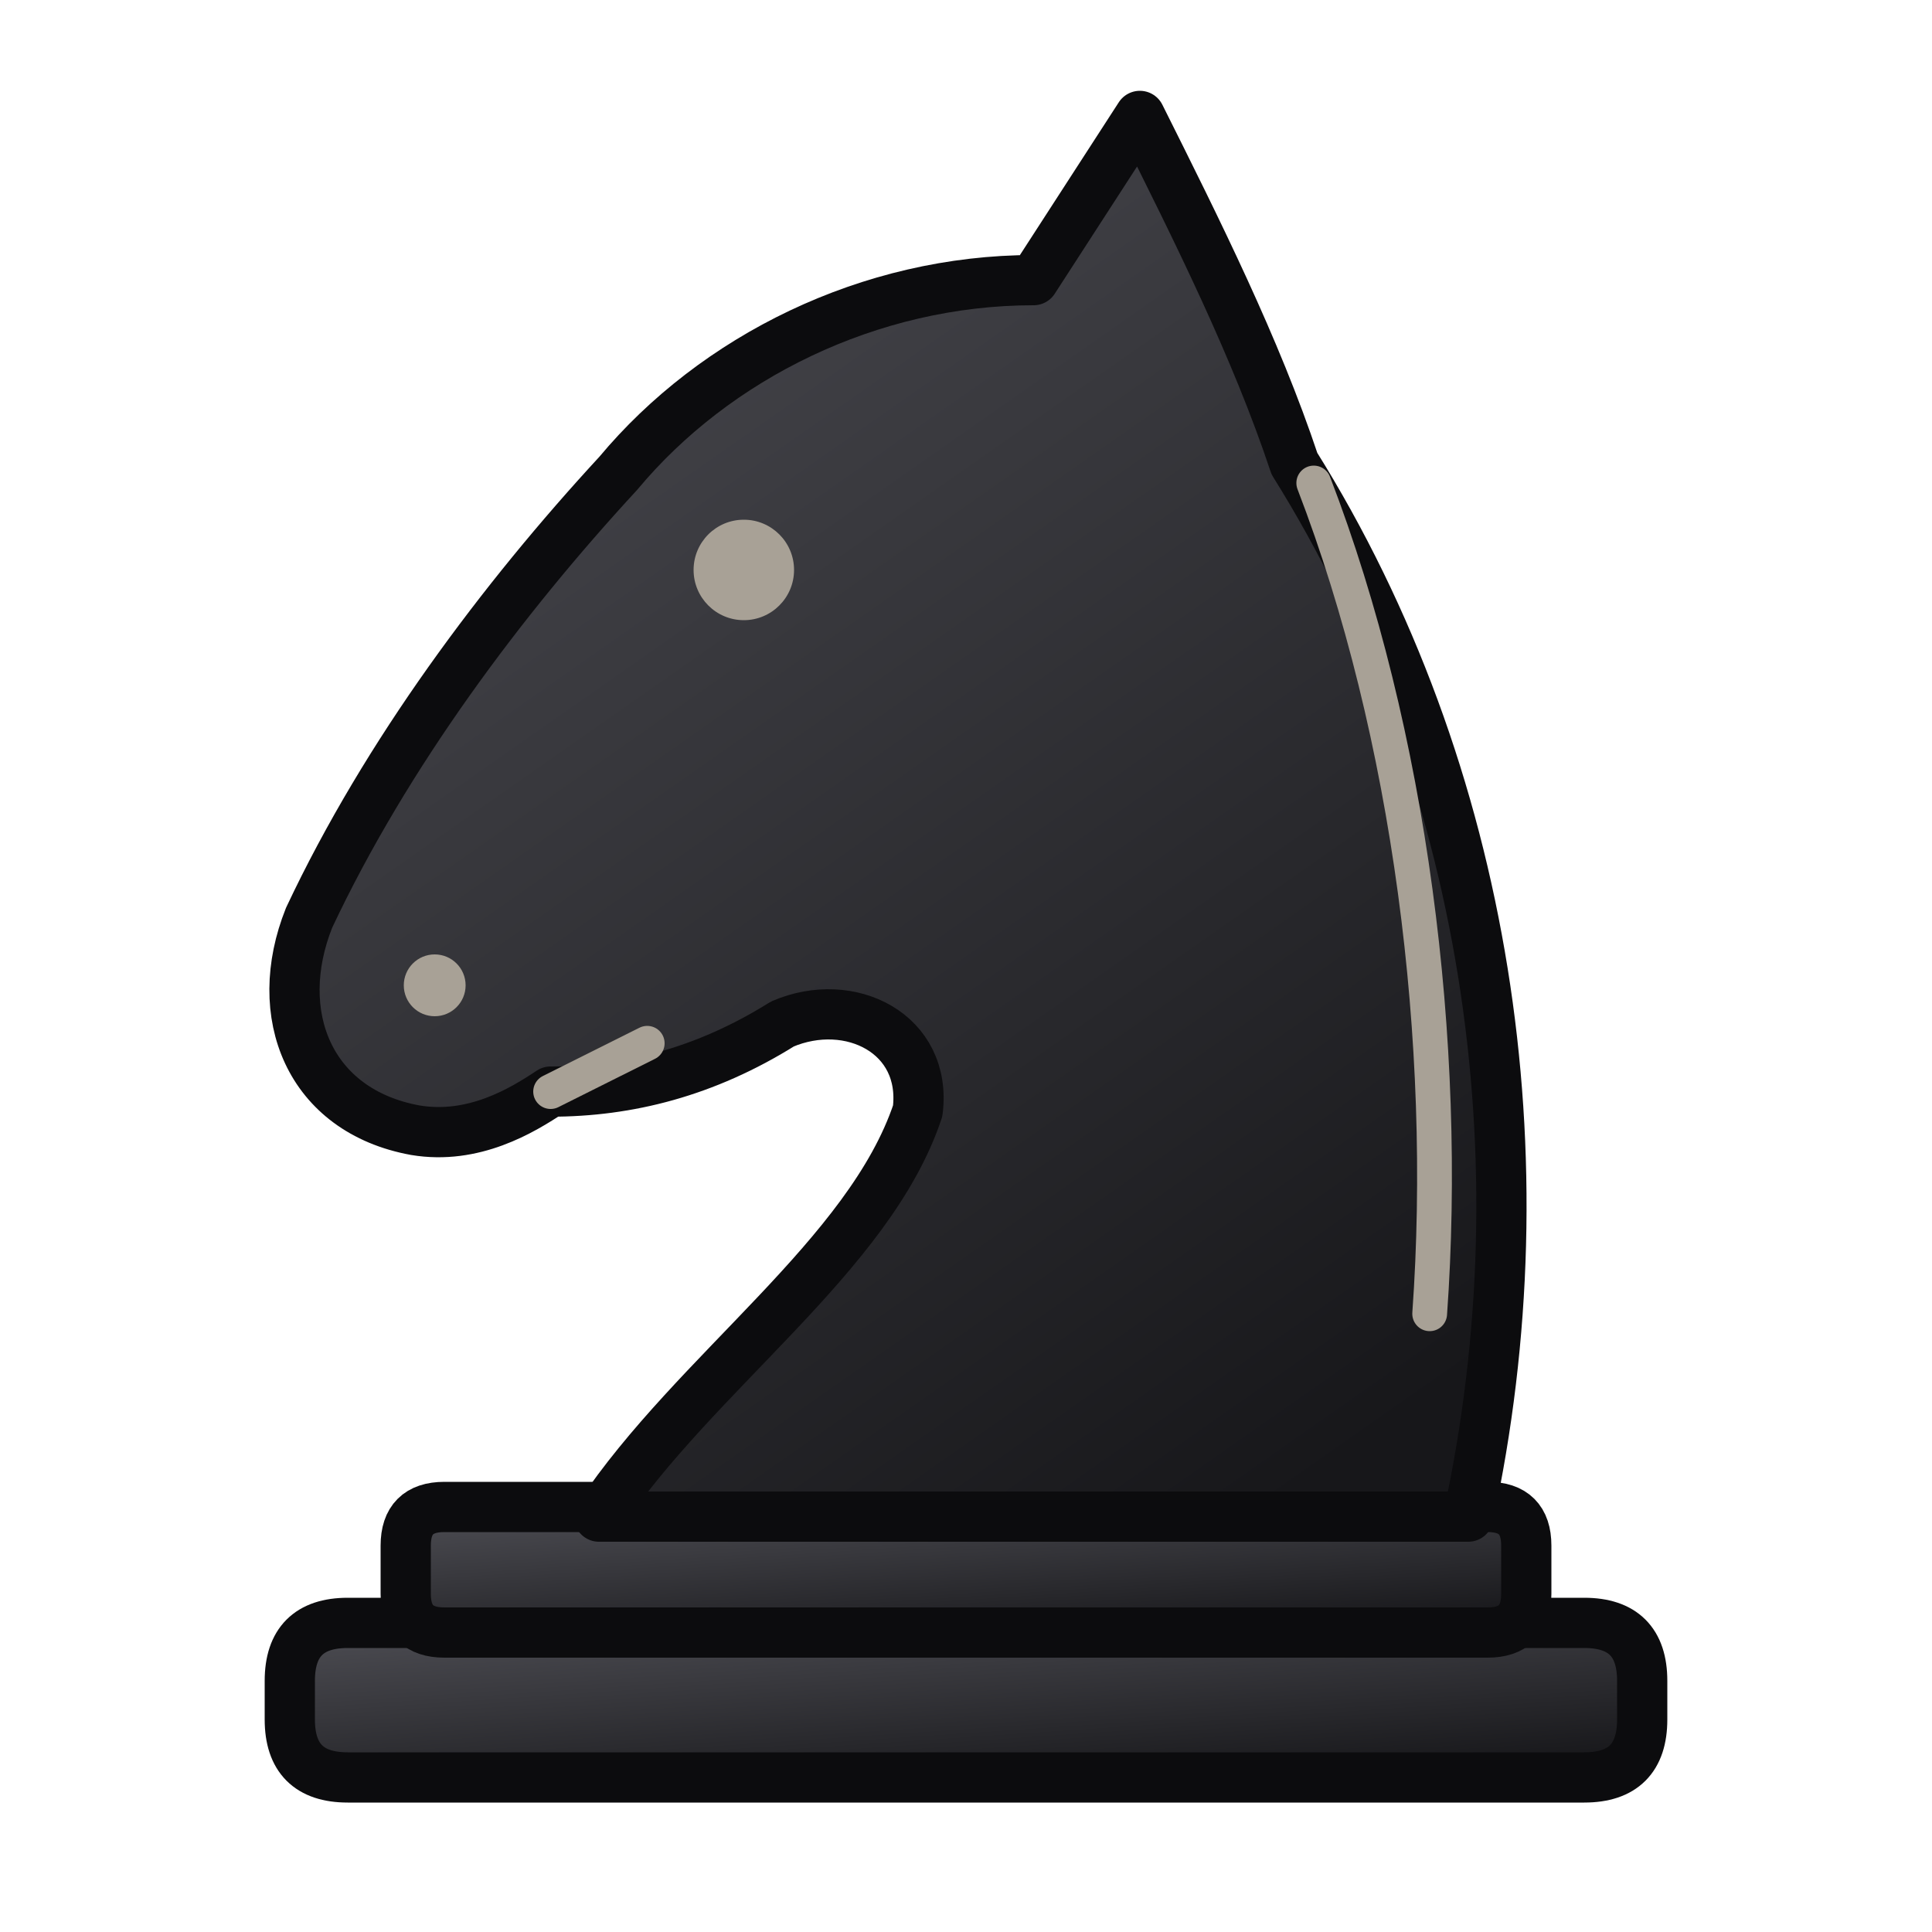
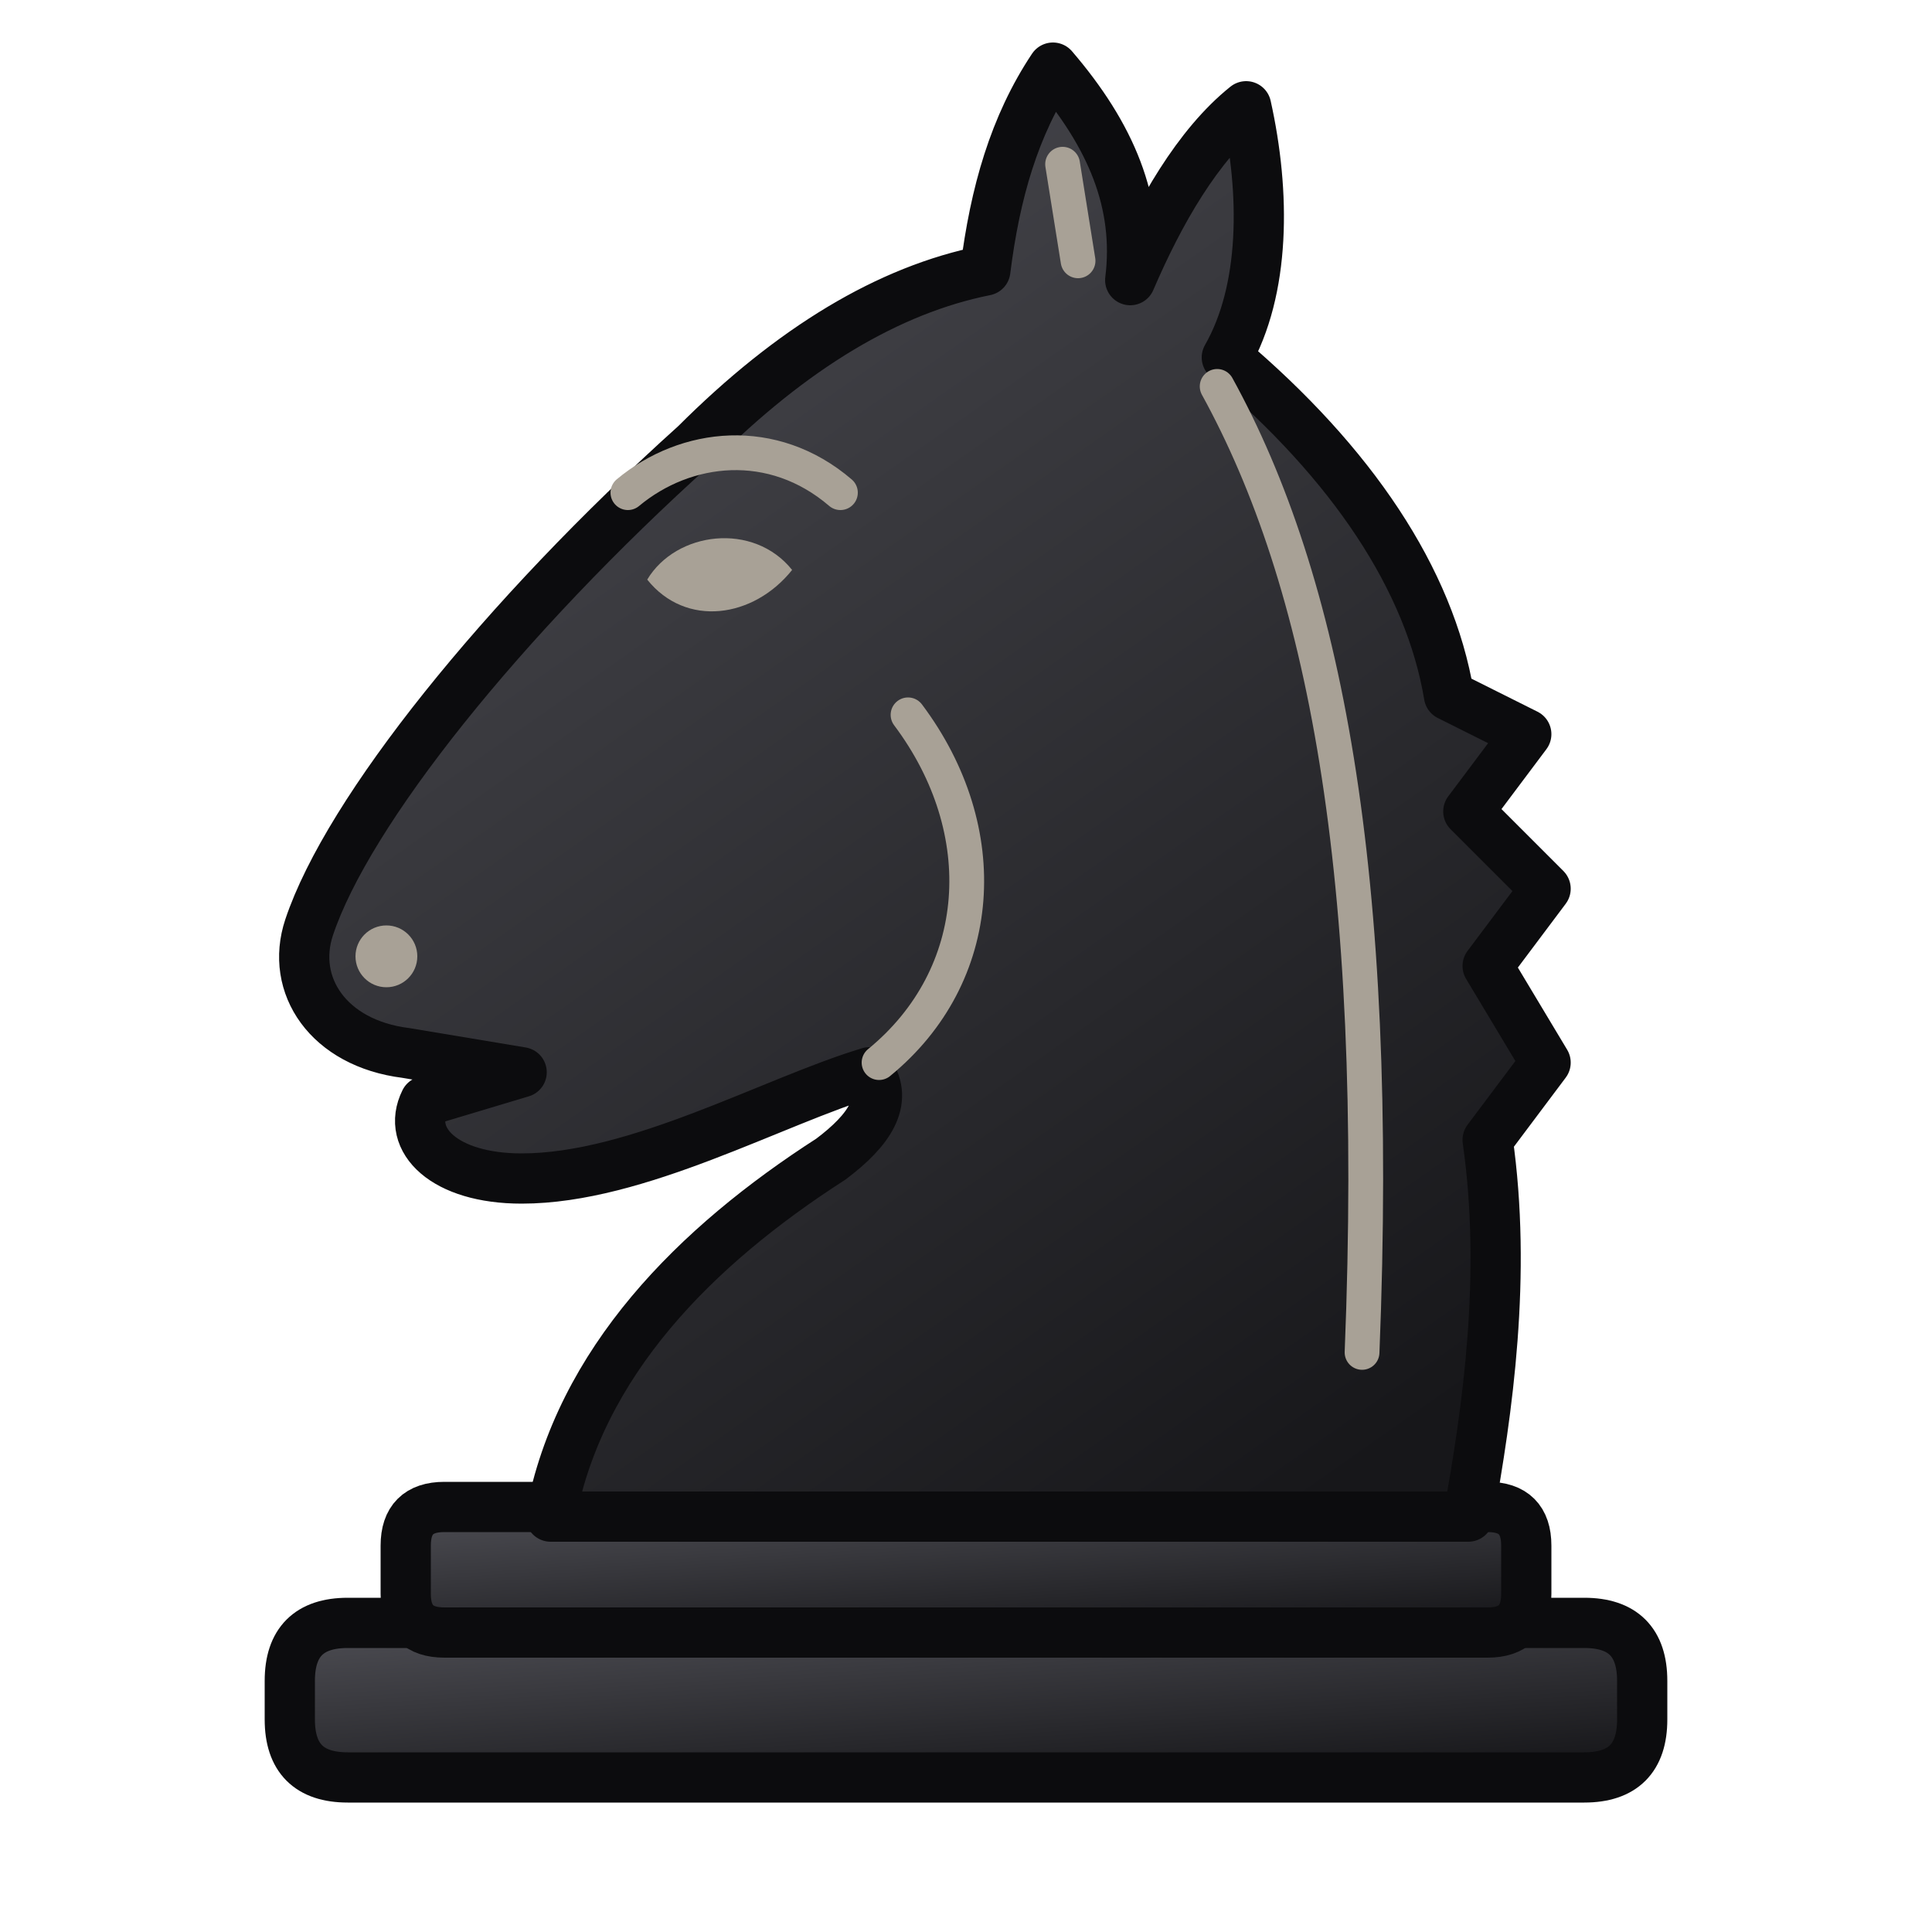
<svg xmlns="http://www.w3.org/2000/svg" viewBox="0 0 100 100">
  <defs>
    <linearGradient id="gbn" x1="0.2" y1="0" x2="0.8" y2="1">
      <stop offset="0" stop-color="#4a4a50" />
      <stop offset="1" stop-color="#17171a" />
    </linearGradient>
  </defs>
  <path d="M18 84 H82 Q85 84 85 87 V89 Q85 92 82 92 H18 Q15 92 15 89 V87 Q15 84 18 84 Z" fill="url(#gbn)" stroke="#0c0c0e" stroke-width="2.6" stroke-linejoin="round" />
  <path d="M23 78 H77 Q79 78 79 80 V82.5 Q79 84.5 77 84.5 H23 Q21 84.5 21 82.5 V80 Q21 78 23 78 Z" fill="url(#gbn)" stroke="#0c0c0e" stroke-width="2.6" stroke-linejoin="round" />
-   <path d="M76 78.5 C80 60 77 40 67 24 C65 18 62 12 59 6 L53.5 14.5 C45 14.5 37 18.5 32 24.5 C26 31 20 39 16 47.5 C14 52.5 16 57.5 21.5 58.5 C24.5 59 27 57.5 28.5 56.5 C32.5 56.5 36.5 55.5 40.5 53 C44 51.5 48 53.5 47.5 57.5 C45 65 36 71 31 78.5 Z" fill="url(#gbn)" stroke="#0c0c0e" stroke-width="2.6" stroke-linejoin="round" />
-   <path d="M35.9 29.5 a2.6 2.6 0 1 0 5.2 0 a2.6 2.6 0 1 0 -5.2 0 Z" fill="#a8a196" />
-   <path d="M20.9 51 a1.6 1.6 0 1 0 3.2 0 a1.6 1.6 0 1 0 -3.2 0 Z" fill="#a8a196" />
-   <path d="M68 25 C73 38 75 54 74 68" fill="none" stroke="#a8a196" stroke-width="1.8" stroke-linecap="round" />
-   <path d="M28.5 56.5 L33.5 54" fill="none" stroke="#a8a196" stroke-width="1.8" stroke-linecap="round" />
+   <path d="M28.5 78.5 C30 70.5 36 64.5 43 60 C45 58.5 46 57 45 55.5 C40 57 33 61 27 61 C23 61 21 59 22 57 L27 55.5 L21 54.5 C17 54 15 51 16 48 C18 42 26 32 36 23 C41 18 46 15 51 14 C51.5 10 52.5 6.5 54.5 3.5 C57.5 7 59 10.5 58.5 14.5 C60 11 62 7.5 64.5 5.5 C65.5 10 65.5 15 63.5 18.5 C70 24 74 30 75 36 L79 38 L76 42 L80 46 L77 50 L80 55 L77 59 C78 66 77 73 76 78.5 Z" fill="url(#gbn)" stroke="#0c0c0e" stroke-width="2.6" stroke-linejoin="round" />
+   <path d="M33.5 30 C35 27.5 39 27 41 29.5 C39 32 35.5 32.5 33.5 30 Z" fill="#a8a196" />
+   <path d="M18.4 49.5 a1.6 1.6 0 1 0 3.2 0 a1.6 1.6 0 1 0 -3.2 0 Z" fill="#a8a196" />
+   <path d="M32.5 25.5 C35.5 23 40 22.5 43.5 25.5" fill="none" stroke="#a8a196" stroke-width="1.8" stroke-linecap="round" />
+   <path d="M47 37 C51.5 43 51 50.5 45.5 55" fill="none" stroke="#a8a196" stroke-width="1.8" stroke-linecap="round" />
+   <path d="M63 20 C68.5 30 71.5 45 70.5 70" fill="none" stroke="#a8a196" stroke-width="1.8" stroke-linecap="round" />
+   <path d="M55 8.5 L55.8 13.5" fill="none" stroke="#a8a196" stroke-width="1.8" stroke-linecap="round" />
</svg>
